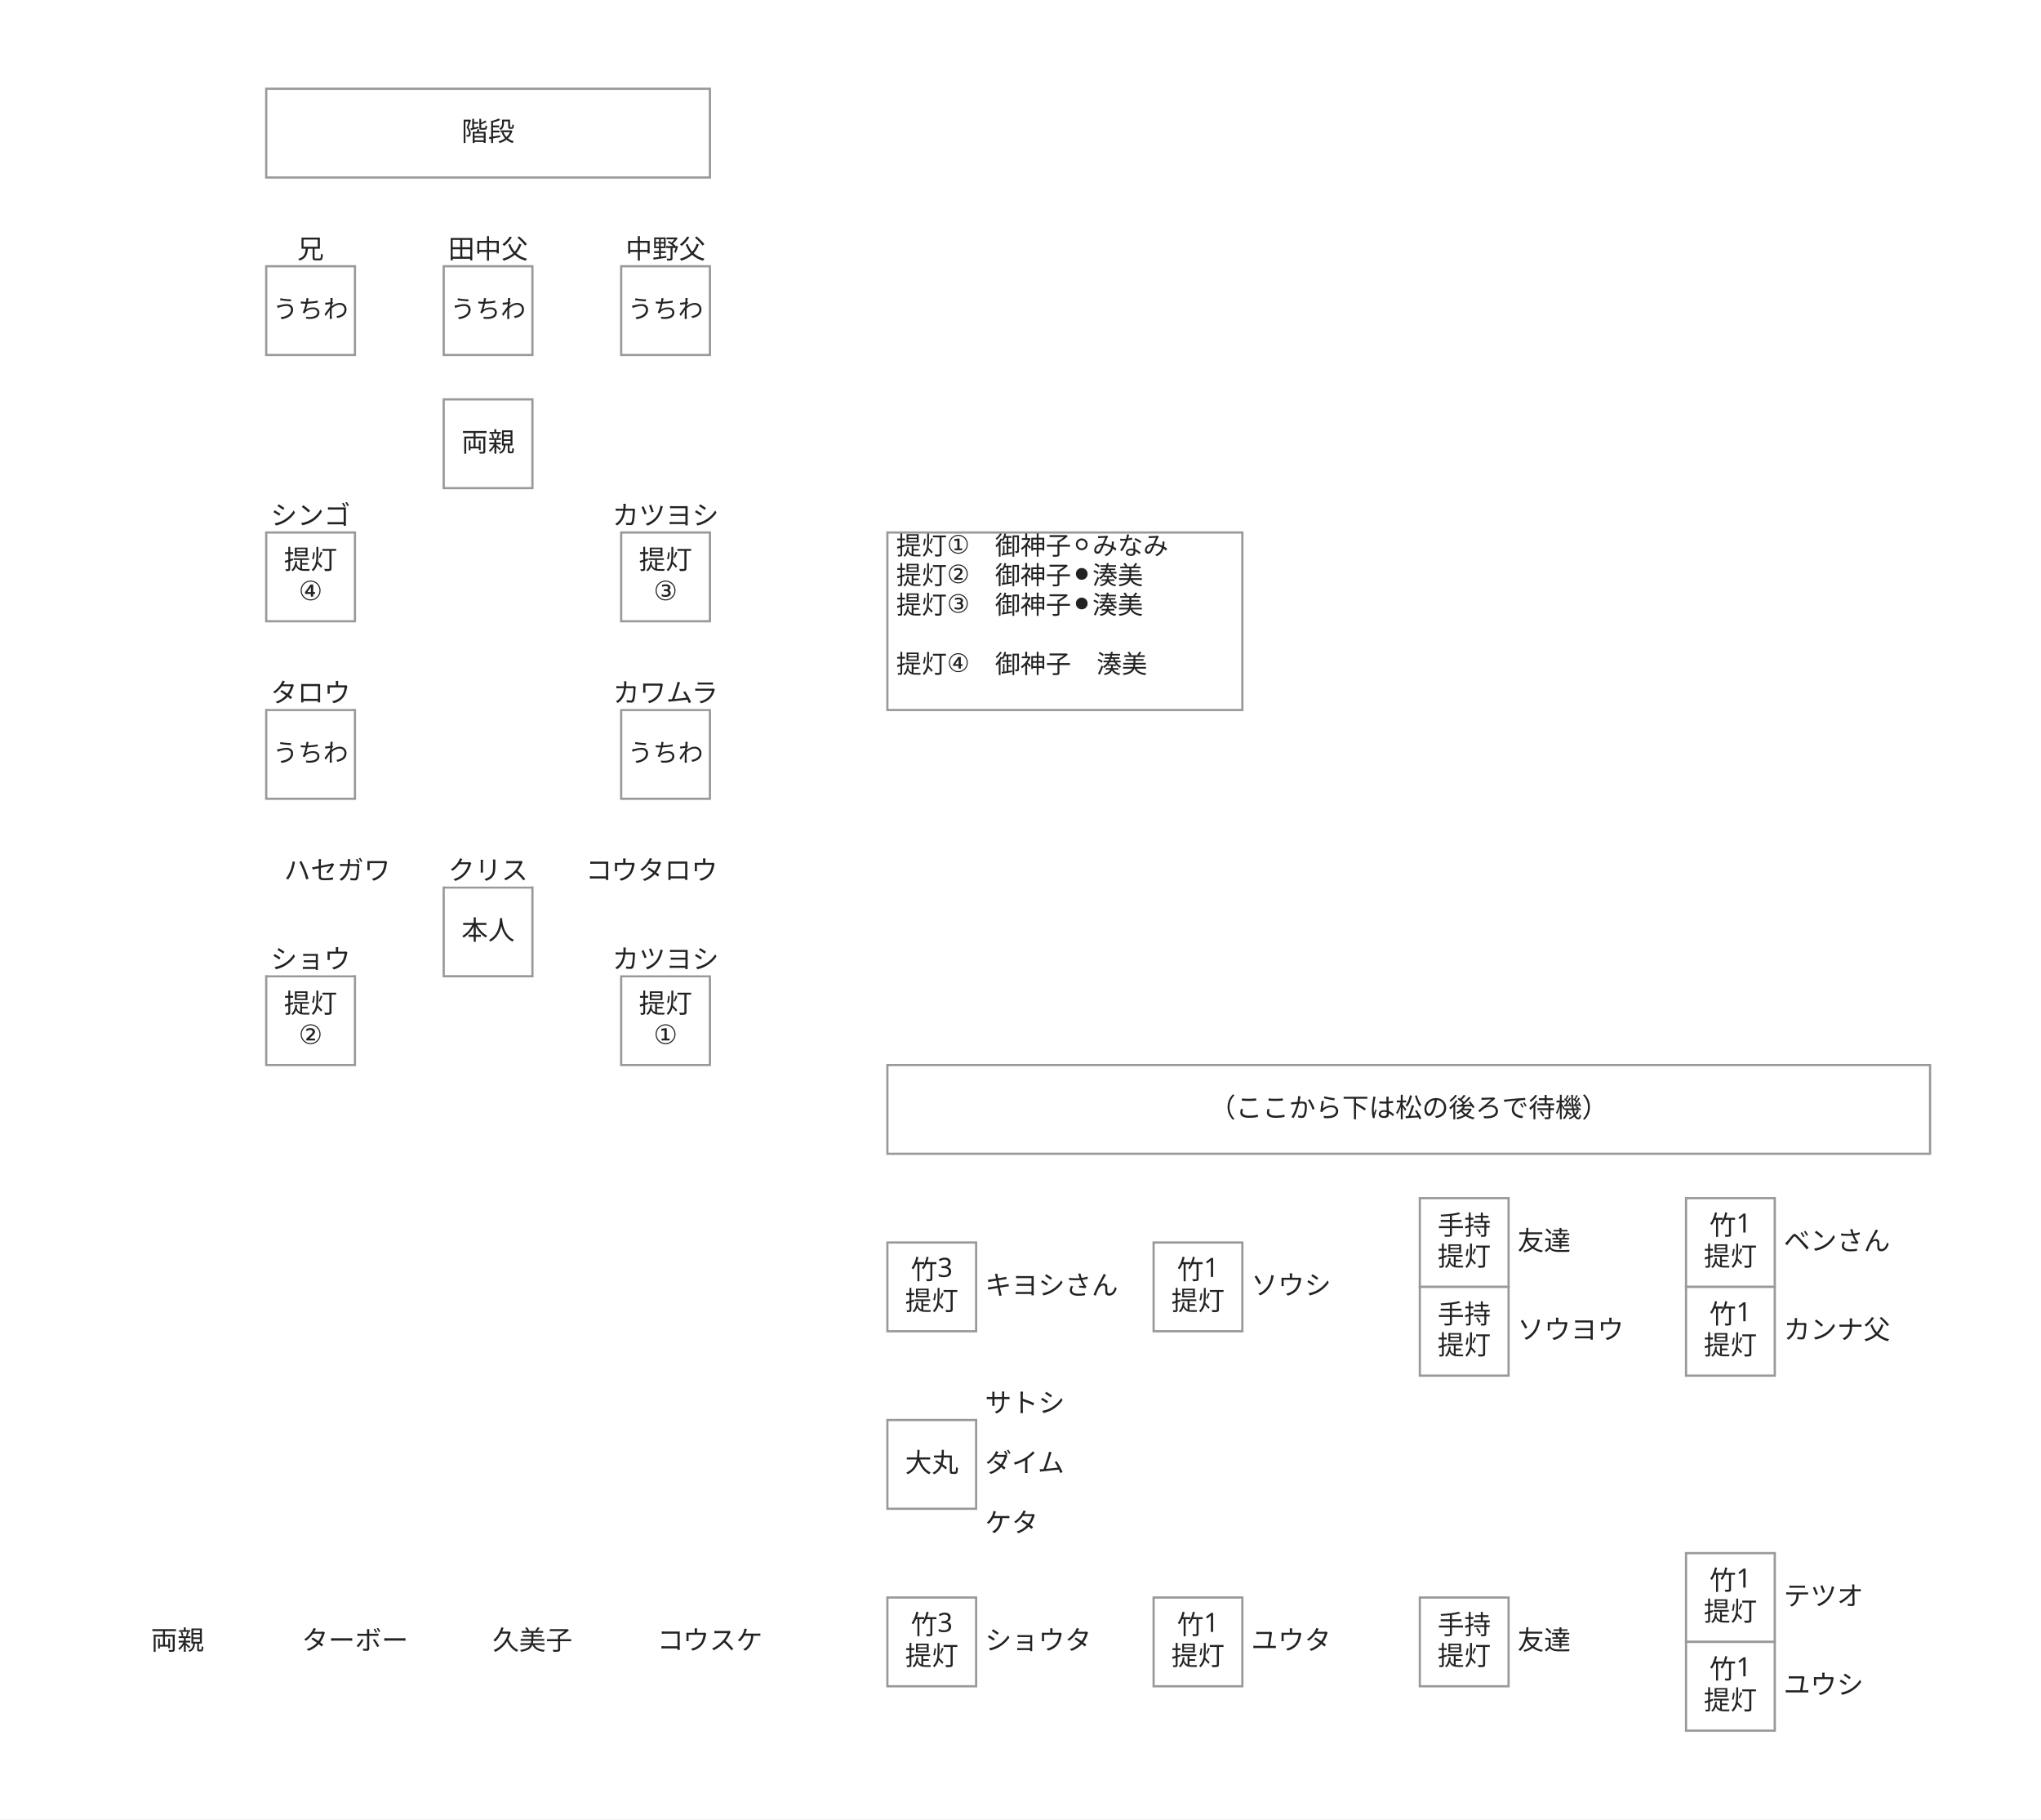
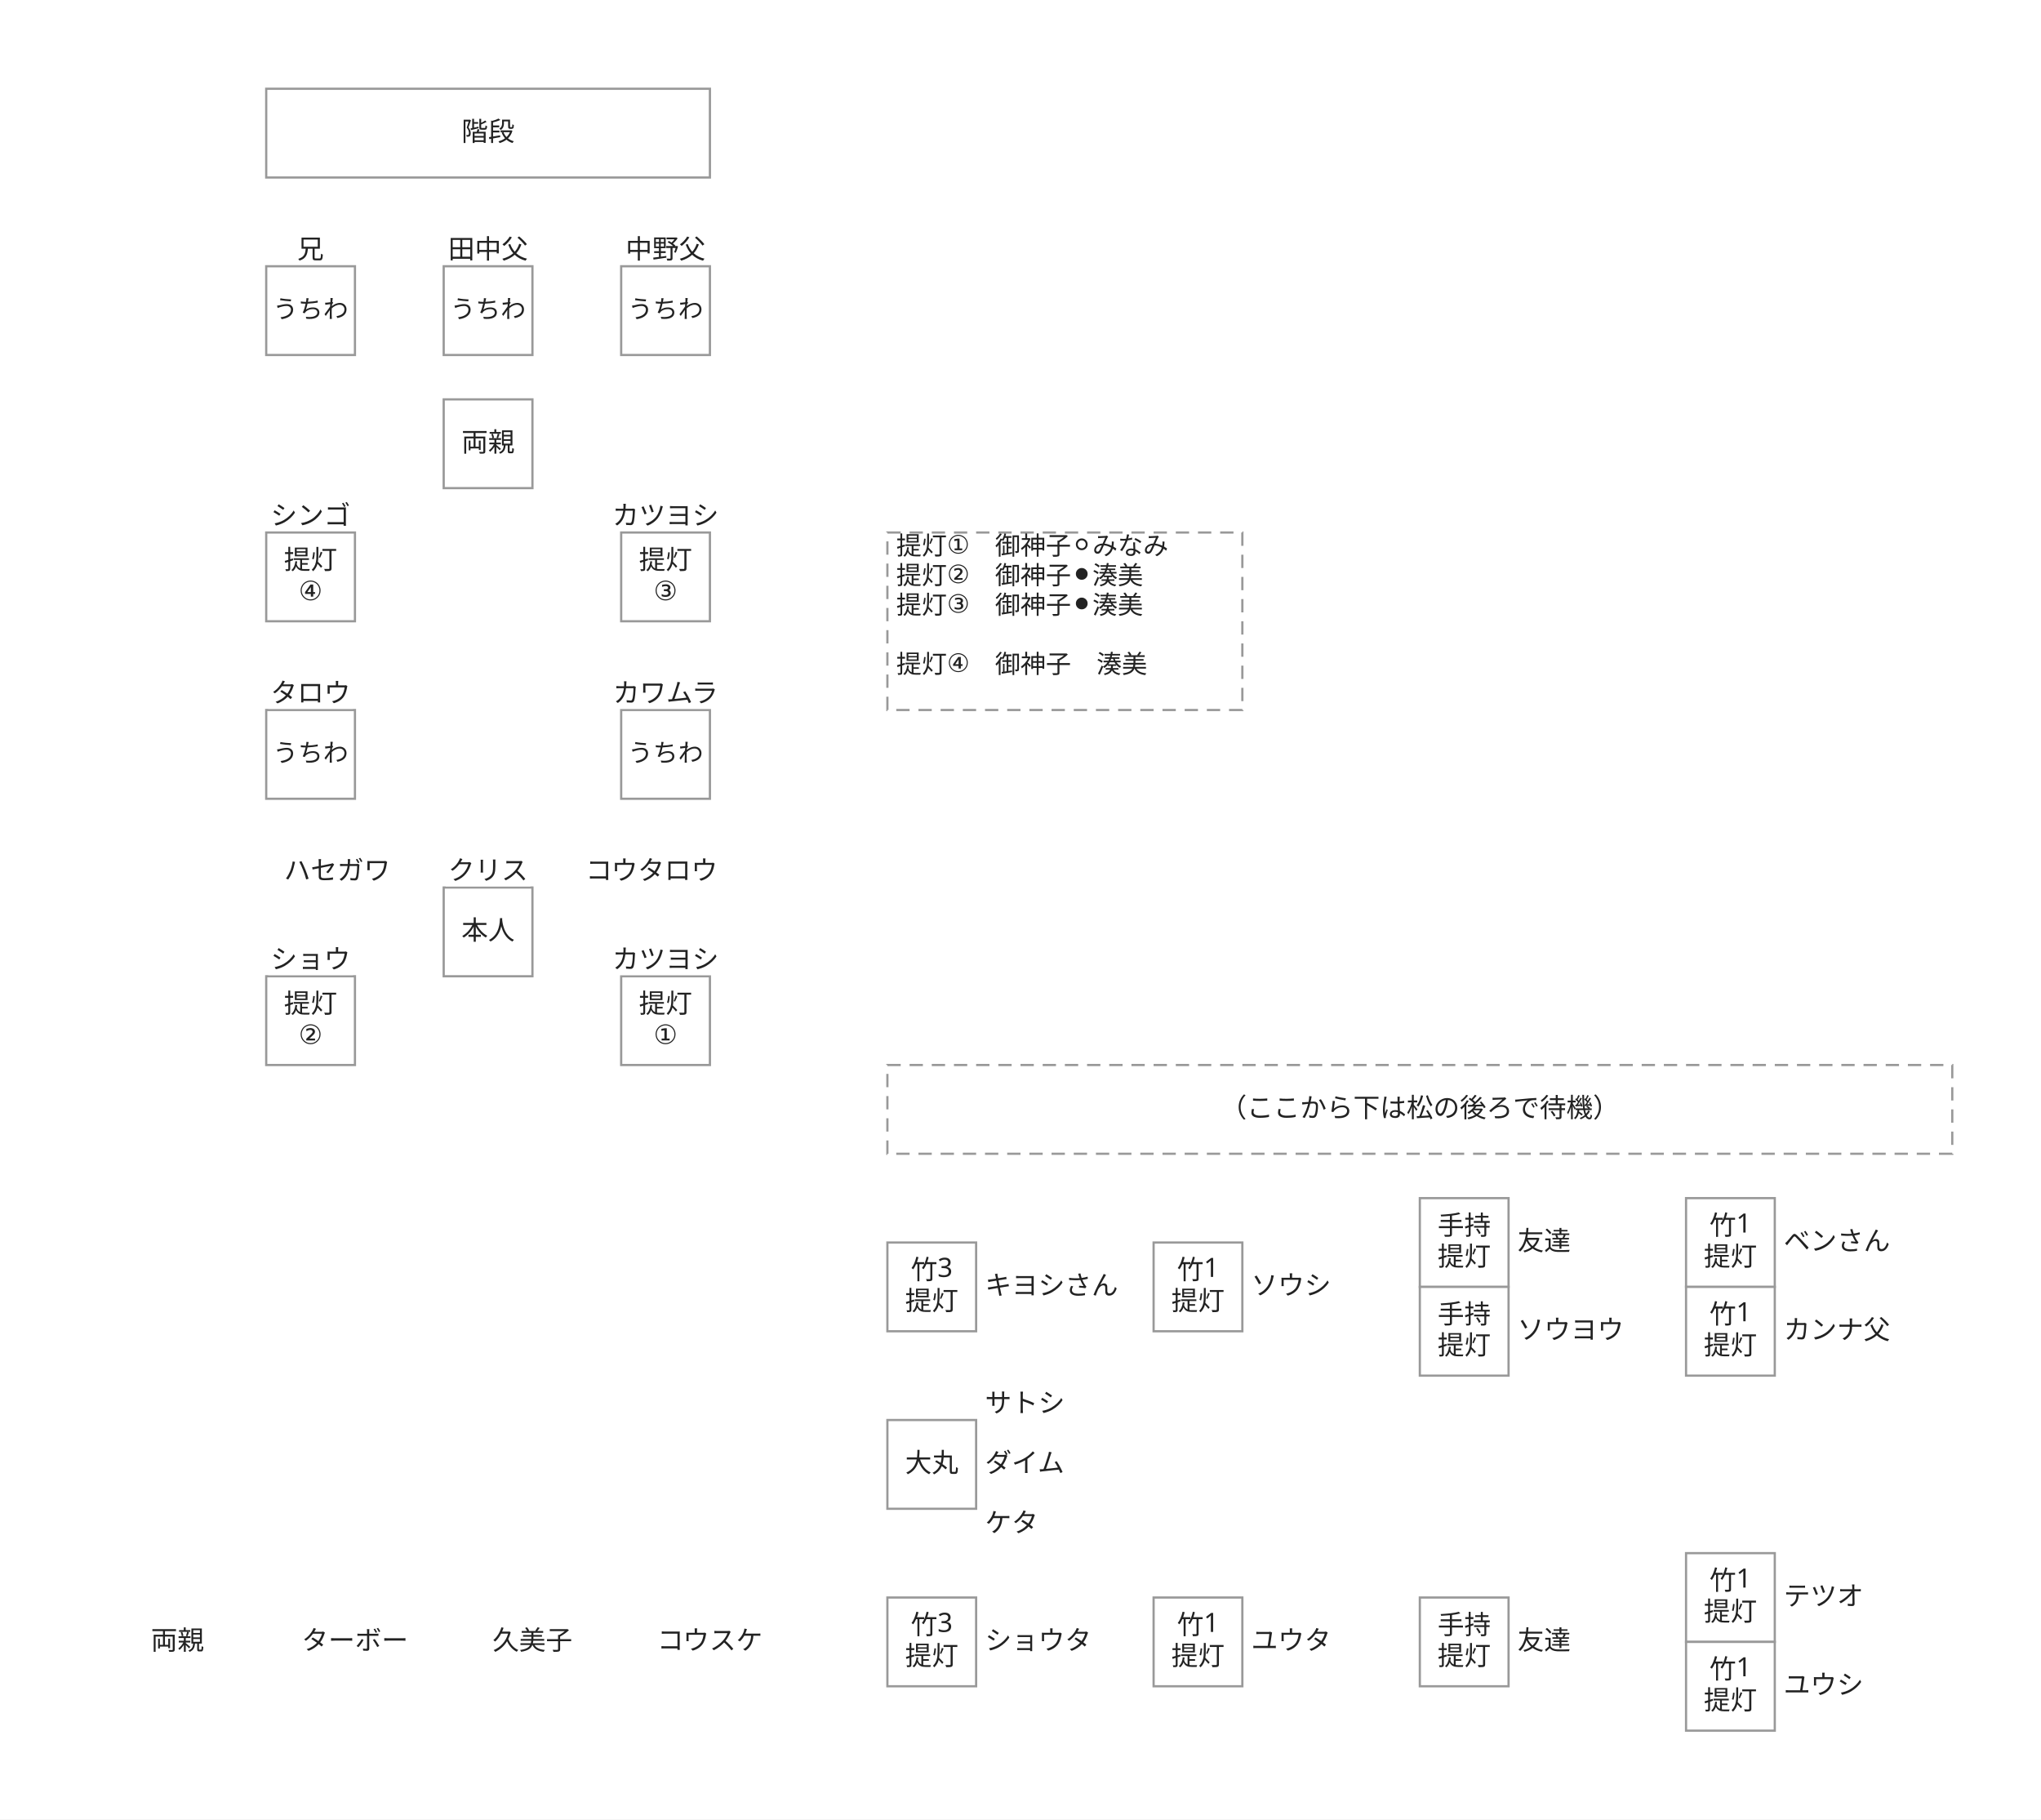
<svg xmlns="http://www.w3.org/2000/svg" viewBox="-40.0 0.0 920.0 820.0" width="920" height="820" font-family="sans-serif">
  <rect x="-40.0" y="0.0" width="920.0" height="820.0" fill="#ffffff" />
  <defs>
    <marker id="arrow-blue" viewBox="0 0 10 10" refX="9" refY="5" markerWidth="7" markerHeight="7" orient="auto-start-reverse">
      <path d="M0,0 L10,5 L0,10 z" fill="#6c8ebf" />
    </marker>
    <marker id="arrow-green" viewBox="0 0 10 10" refX="9" refY="5" markerWidth="7" markerHeight="7" orient="auto-start-reverse">
      <path d="M0,0 L10,5 L0,10 z" fill="#82b366" />
    </marker>
  </defs>
  <rect x="80.0" y="40.0" width="200.0" height="40.0" fill="#ffffff" stroke="#999999" stroke-width="1.0" />
  <text x="180.0" y="63.5" font-size="12" text-anchor="middle" fill="#222222">階段</text>
  <rect x="160.0" y="400.0" width="40.0" height="40.0" fill="#ffffff" stroke="#999999" stroke-width="1.0" />
  <text x="180.0" y="423.5" font-size="12" text-anchor="middle" fill="#222222">本人</text>
  <rect x="160.9" y="386.3" width="38.2" height="13.2" fill="#ffffff" />
  <text x="180.0" y="396.5" font-size="12" text-anchor="middle" fill="#222222">クリス</text>
  <rect x="240.0" y="440.0" width="40.0" height="40.0" fill="#ffffff" stroke="#999999" stroke-width="1.0" />
  <text x="260.0" y="456.5" font-size="12" text-anchor="middle" fill="#222222">提灯</text>
  <text x="260.0" y="470.5" font-size="12" text-anchor="middle" fill="#222222">①</text>
  <rect x="235.2" y="426.3" width="49.6" height="13.2" fill="#ffffff" />
  <text x="260.0" y="436.5" font-size="12" text-anchor="middle" fill="#222222">カツヨシ</text>
  <rect x="80.0" y="440.0" width="40.0" height="40.0" fill="#ffffff" stroke="#999999" stroke-width="1.0" />
  <text x="100.0" y="456.5" font-size="12" text-anchor="middle" fill="#222222">提灯</text>
  <text x="100.0" y="470.5" font-size="12" text-anchor="middle" fill="#222222">②</text>
  <rect x="80.9" y="426.3" width="38.2" height="13.2" fill="#ffffff" />
  <text x="100.0" y="436.5" font-size="12" text-anchor="middle" fill="#222222">ショウ</text>
  <rect x="224.0" y="386.3" width="61.0" height="13.2" fill="#ffffff" />
  <text x="224.0" y="396.5" font-size="12" text-anchor="start" fill="#222222">コウタロウ</text>
  <rect x="86.4" y="386.3" width="49.6" height="13.2" fill="#ffffff" />
  <text x="136.0" y="396.5" font-size="12" text-anchor="end" fill="#222222">ハセガワ</text>
  <rect x="240.0" y="320.0" width="40.0" height="40.0" fill="#ffffff" stroke="#999999" stroke-width="1.0" />
  <text x="260.0" y="343.306" font-size="11.333" text-anchor="middle" fill="#222222">うちわ</text>
  <rect x="80.0" y="320.0" width="40.0" height="40.0" fill="#ffffff" stroke="#999999" stroke-width="1.0" />
  <text x="100.0" y="343.306" font-size="11.333" text-anchor="middle" fill="#222222">うちわ</text>
  <rect x="235.2" y="306.3" width="49.6" height="13.2" fill="#ffffff" />
  <text x="260.0" y="316.5" font-size="12" text-anchor="middle" fill="#222222">カワムラ</text>
  <rect x="80.9" y="306.3" width="38.2" height="13.2" fill="#ffffff" />
  <text x="100.0" y="316.5" font-size="12" text-anchor="middle" fill="#222222">タロウ</text>
  <rect x="235.2" y="226.3" width="49.6" height="13.2" fill="#ffffff" />
  <text x="260.0" y="236.5" font-size="12" text-anchor="middle" fill="#222222">カツヨシ</text>
  <rect x="240.0" y="240.0" width="40.0" height="40.0" fill="#ffffff" stroke="#999999" stroke-width="1.0" />
  <text x="260.0" y="256.5" font-size="12" text-anchor="middle" fill="#222222">提灯</text>
  <text x="260.0" y="270.5" font-size="12" text-anchor="middle" fill="#222222">③</text>
  <rect x="80.9" y="226.3" width="38.2" height="13.2" fill="#ffffff" />
  <text x="100.0" y="236.5" font-size="12" text-anchor="middle" fill="#222222">シンゴ</text>
  <rect x="80.0" y="240.0" width="40.0" height="40.0" fill="#ffffff" stroke="#999999" stroke-width="1.0" />
  <text x="100.0" y="256.5" font-size="12" text-anchor="middle" fill="#222222">提灯</text>
  <text x="100.0" y="270.5" font-size="12" text-anchor="middle" fill="#222222">④</text>
-   <rect x="360.0" y="240.0" width="160.0" height="80.0" fill="#ffffff" stroke="#999999" stroke-width="1.0" />
+   <rect x="360.0" y="240.0" width="160.0" height="80.0" fill="#ffffff" stroke="#999999" stroke-width="1.0" stroke-dasharray="6,4" />
  <text x="364.0" y="250.0" font-size="11.429" text-anchor="start" fill="#222222">提灯①　御神子⚪︎みなみ</text>
  <text x="364.0" y="263.333" font-size="11.429" text-anchor="start" fill="#222222">提灯②　御神子⚫︎湊美</text>
  <text x="364.0" y="276.667" font-size="11.429" text-anchor="start" fill="#222222">提灯③　御神子⚫︎湊美</text>
  <text x="364.0" y="303.333" font-size="11.429" text-anchor="start" fill="#222222">提灯④　御神子　湊美</text>
  <rect x="160.0" y="180.0" width="40.0" height="40.0" fill="#ffffff" stroke="#999999" stroke-width="1.0" />
  <text x="180.0" y="203.5" font-size="12" text-anchor="middle" fill="#222222">両親</text>
  <rect x="92.3" y="106.3" width="15.4" height="13.2" fill="#ffffff" />
  <text x="100.0" y="116.5" font-size="12" text-anchor="middle" fill="#222222">兄</text>
  <rect x="80.0" y="120.0" width="40.0" height="40.0" fill="#ffffff" stroke="#999999" stroke-width="1.0" />
  <text x="100.0" y="143.306" font-size="11.333" text-anchor="middle" fill="#222222">うちわ</text>
  <rect x="160.9" y="106.3" width="38.2" height="13.2" fill="#ffffff" />
  <text x="180.0" y="116.5" font-size="12" text-anchor="middle" fill="#222222">田中父</text>
  <rect x="160.0" y="120.0" width="40.0" height="40.0" fill="#ffffff" stroke="#999999" stroke-width="1.0" />
  <text x="180.0" y="143.306" font-size="11.333" text-anchor="middle" fill="#222222">うちわ</text>
  <rect x="240.9" y="106.3" width="38.2" height="13.2" fill="#ffffff" />
  <text x="260.0" y="116.5" font-size="12" text-anchor="middle" fill="#222222">中野父</text>
  <rect x="240.0" y="120.0" width="40.0" height="40.0" fill="#ffffff" stroke="#999999" stroke-width="1.0" />
  <text x="260.0" y="143.306" font-size="11.333" text-anchor="middle" fill="#222222">うちわ</text>
  <rect x="360.0" y="560.0" width="40.0" height="40.0" fill="#ffffff" stroke="#999999" stroke-width="1.0" />
  <text x="380.0" y="576.5" font-size="12" text-anchor="middle" fill="#222222">竹3</text>
  <text x="380.0" y="590.5" font-size="12" text-anchor="middle" fill="#222222">提灯</text>
  <rect x="404.0" y="573.3" width="61.0" height="13.2" fill="#ffffff" />
  <text x="404.0" y="583.5" font-size="12" text-anchor="start" fill="#222222">キヨシさん</text>
  <rect x="95.2" y="733.3" width="49.6" height="13.2" fill="#ffffff" />
  <text x="120.0" y="743.5" font-size="12" text-anchor="middle" fill="#222222">ターボー</text>
  <rect x="180.9" y="733.3" width="38.2" height="13.2" fill="#ffffff" />
  <text x="200.0" y="743.5" font-size="12" text-anchor="middle" fill="#222222">久美子</text>
  <rect x="255.2" y="733.3" width="49.6" height="13.2" fill="#ffffff" />
  <text x="280.0" y="743.5" font-size="12" text-anchor="middle" fill="#222222">コウスケ</text>
  <rect x="26.6" y="733.3" width="26.8" height="13.2" fill="#ffffff" />
  <text x="40.0" y="743.5" font-size="12" text-anchor="middle" fill="#222222">両親</text>
  <rect x="360.0" y="640.0" width="40.0" height="40.0" fill="#ffffff" stroke="#999999" stroke-width="1.0" />
  <text x="380.0" y="663.5" font-size="12" text-anchor="middle" fill="#222222">大丸</text>
  <rect x="404.0" y="653.3" width="38.2" height="13.2" fill="#ffffff" />
  <text x="404.0" y="663.5" font-size="12" text-anchor="start" fill="#222222">ダイム</text>
  <rect x="360.0" y="720.0" width="40.0" height="40.0" fill="#ffffff" stroke="#999999" stroke-width="1.0" />
  <text x="380.0" y="736.5" font-size="12" text-anchor="middle" fill="#222222">竹3</text>
  <text x="380.0" y="750.5" font-size="12" text-anchor="middle" fill="#222222">提灯</text>
  <rect x="404.0" y="733.3" width="49.6" height="13.2" fill="#ffffff" />
  <text x="404.0" y="743.5" font-size="12" text-anchor="start" fill="#222222">ショウタ</text>
  <rect x="404.0" y="626.3" width="38.2" height="13.2" fill="#ffffff" />
  <text x="404.0" y="636.5" font-size="12" text-anchor="start" fill="#222222">サトシ</text>
  <rect x="404.0" y="680.3" width="26.8" height="13.2" fill="#ffffff" />
  <text x="404.0" y="690.5" font-size="12" text-anchor="start" fill="#222222">ケタ</text>
  <rect x="480.0" y="560.0" width="40.0" height="40.0" fill="#ffffff" stroke="#999999" stroke-width="1.0" />
  <text x="500.0" y="576.5" font-size="12" text-anchor="middle" fill="#222222">竹1</text>
  <text x="500.0" y="590.5" font-size="12" text-anchor="middle" fill="#222222">提灯</text>
  <rect x="524.0" y="573.3" width="38.2" height="13.2" fill="#ffffff" />
  <text x="524.0" y="583.5" font-size="12" text-anchor="start" fill="#222222">ソウシ</text>
  <rect x="480.0" y="720.0" width="40.0" height="40.0" fill="#ffffff" stroke="#999999" stroke-width="1.0" />
  <text x="500.0" y="736.5" font-size="12" text-anchor="middle" fill="#222222">竹1</text>
  <text x="500.0" y="750.5" font-size="12" text-anchor="middle" fill="#222222">提灯</text>
  <rect x="524.0" y="733.3" width="38.2" height="13.2" fill="#ffffff" />
  <text x="524.0" y="743.5" font-size="12" text-anchor="start" fill="#222222">ユウタ</text>
  <rect x="600.0" y="540.0" width="40.0" height="40.0" fill="#ffffff" stroke="#999999" stroke-width="1.0" />
  <text x="620.0" y="556.5" font-size="12" text-anchor="middle" fill="#222222">手持</text>
  <text x="620.0" y="570.5" font-size="12" text-anchor="middle" fill="#222222">提灯</text>
  <rect x="644.0" y="553.3" width="26.8" height="13.2" fill="#ffffff" />
  <text x="644.0" y="563.5" font-size="12" text-anchor="start" fill="#222222">友達</text>
  <rect x="600.0" y="580.0" width="40.0" height="40.0" fill="#ffffff" stroke="#999999" stroke-width="1.0" />
  <text x="620.0" y="596.5" font-size="12" text-anchor="middle" fill="#222222">手持</text>
  <text x="620.0" y="610.5" font-size="12" text-anchor="middle" fill="#222222">提灯</text>
  <rect x="644.0" y="593.3" width="49.6" height="13.2" fill="#ffffff" />
  <text x="644.0" y="603.5" font-size="12" text-anchor="start" fill="#222222">ソウヨウ</text>
  <rect x="600.0" y="720.0" width="40.0" height="40.0" fill="#ffffff" stroke="#999999" stroke-width="1.0" />
  <text x="620.0" y="736.5" font-size="12" text-anchor="middle" fill="#222222">手持</text>
  <text x="620.0" y="750.5" font-size="12" text-anchor="middle" fill="#222222">提灯</text>
  <rect x="644.0" y="733.3" width="26.8" height="13.2" fill="#ffffff" />
  <text x="644.0" y="743.5" font-size="12" text-anchor="start" fill="#222222">友達</text>
  <rect x="720.0" y="540.0" width="40.0" height="40.0" fill="#ffffff" stroke="#999999" stroke-width="1.0" />
  <text x="740.0" y="556.5" font-size="12" text-anchor="middle" fill="#222222">竹1</text>
  <text x="740.0" y="570.5" font-size="12" text-anchor="middle" fill="#222222">提灯</text>
  <rect x="764.0" y="553.3" width="49.6" height="13.2" fill="#ffffff" />
  <text x="764.0" y="563.5" font-size="12" text-anchor="start" fill="#222222">ベンさん</text>
  <rect x="720.0" y="580.0" width="40.0" height="40.0" fill="#ffffff" stroke="#999999" stroke-width="1.0" />
  <text x="740.0" y="596.5" font-size="12" text-anchor="middle" fill="#222222">竹1</text>
  <text x="740.0" y="610.5" font-size="12" text-anchor="middle" fill="#222222">提灯</text>
  <rect x="764.0" y="593.3" width="49.6" height="13.2" fill="#ffffff" />
  <text x="764.0" y="603.5" font-size="12" text-anchor="start" fill="#222222">カンナ父</text>
  <rect x="720.0" y="700.0" width="40.0" height="40.0" fill="#ffffff" stroke="#999999" stroke-width="1.0" />
  <text x="740.0" y="716.5" font-size="12" text-anchor="middle" fill="#222222">竹1</text>
  <text x="740.0" y="730.5" font-size="12" text-anchor="middle" fill="#222222">提灯</text>
  <rect x="764.0" y="713.3" width="38.2" height="13.2" fill="#ffffff" />
  <text x="764.0" y="723.5" font-size="12" text-anchor="start" fill="#222222">テツオ</text>
  <rect x="720.0" y="740.0" width="40.0" height="40.0" fill="#ffffff" stroke="#999999" stroke-width="1.0" />
  <text x="740.0" y="756.5" font-size="12" text-anchor="middle" fill="#222222">竹1</text>
  <text x="740.0" y="770.5" font-size="12" text-anchor="middle" fill="#222222">提灯</text>
  <rect x="764.0" y="753.3" width="38.2" height="13.2" fill="#ffffff" />
  <text x="764.0" y="763.5" font-size="12" text-anchor="start" fill="#222222">ユウシ</text>
-   <rect x="360.0" y="480.0" width="470.0" height="40.0" fill="#ffffff" stroke="#999999" stroke-width="1.0" />
-   <text x="595.0" y="503.5" font-size="12" text-anchor="middle" fill="#222222">（ここから下は松の後ろで待機）</text>
+   <rect x="360.0" y="480.0" width="480.0" height="40.0" fill="#ffffff" stroke="#999999" stroke-width="1.0" stroke-dasharray="6,4" />
+   <text x="600.0" y="503.5" font-size="12" text-anchor="middle" fill="#222222">（ここから下は松の後ろで待機）</text>
</svg>
